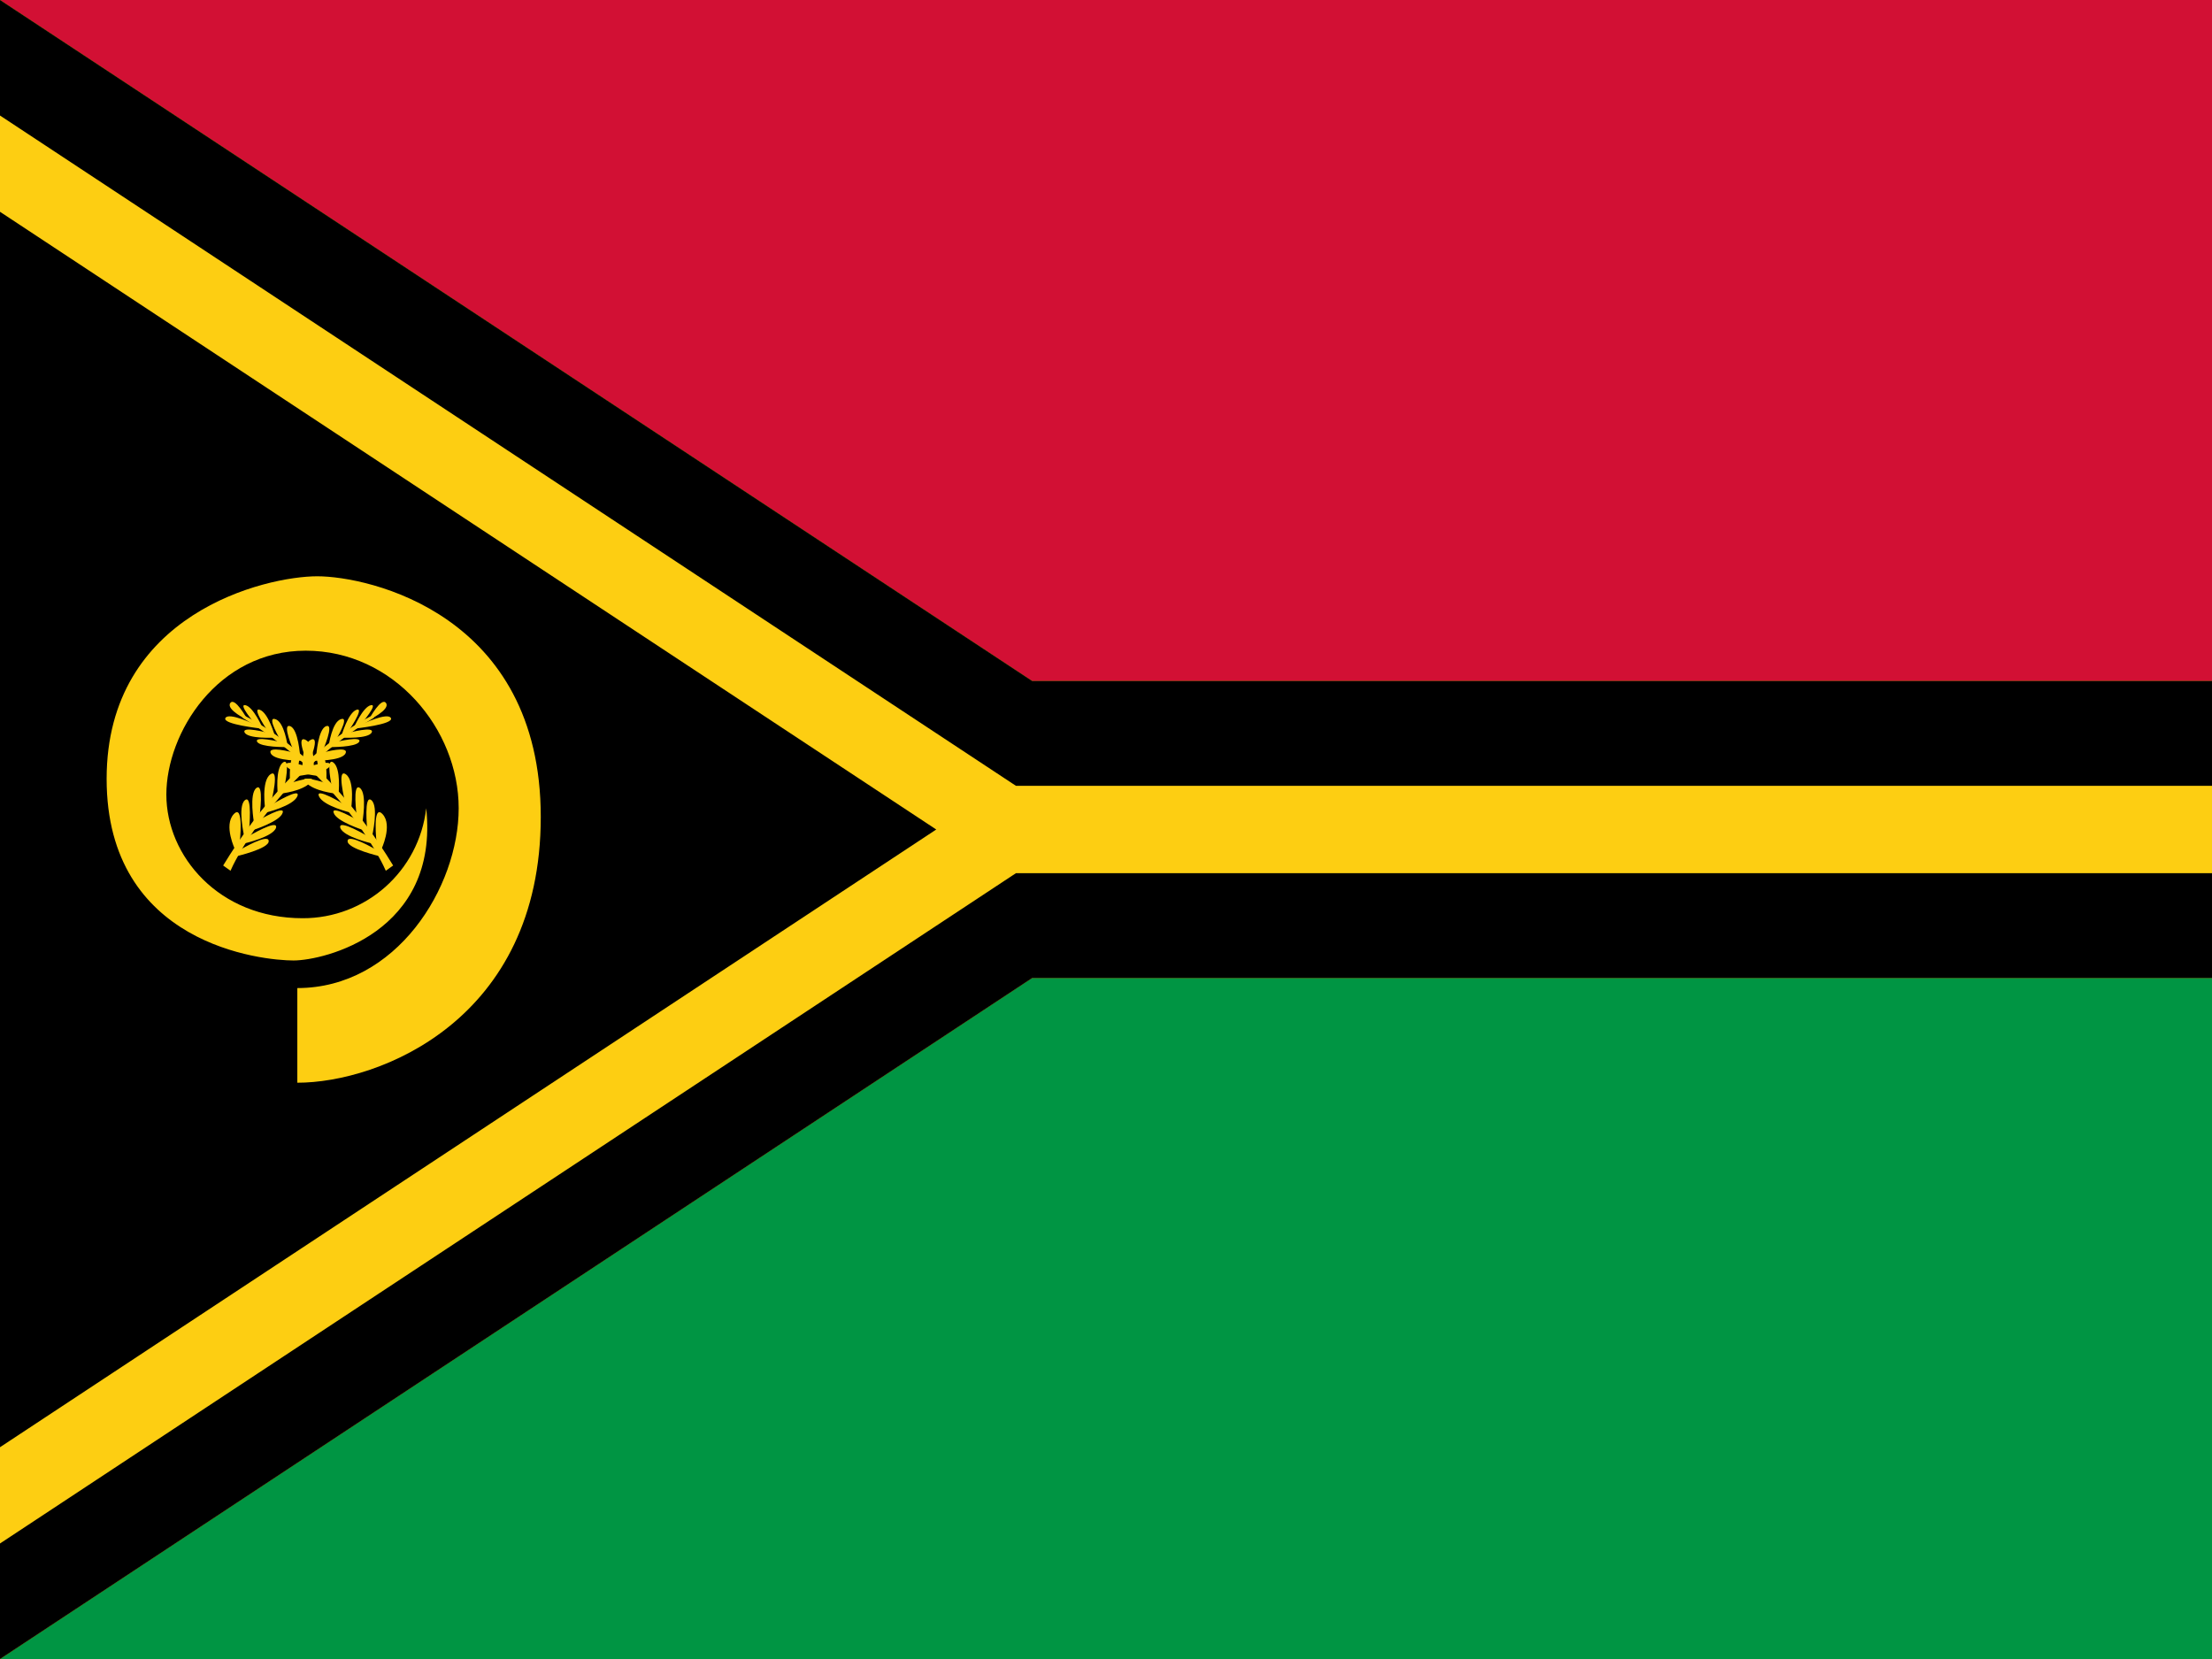
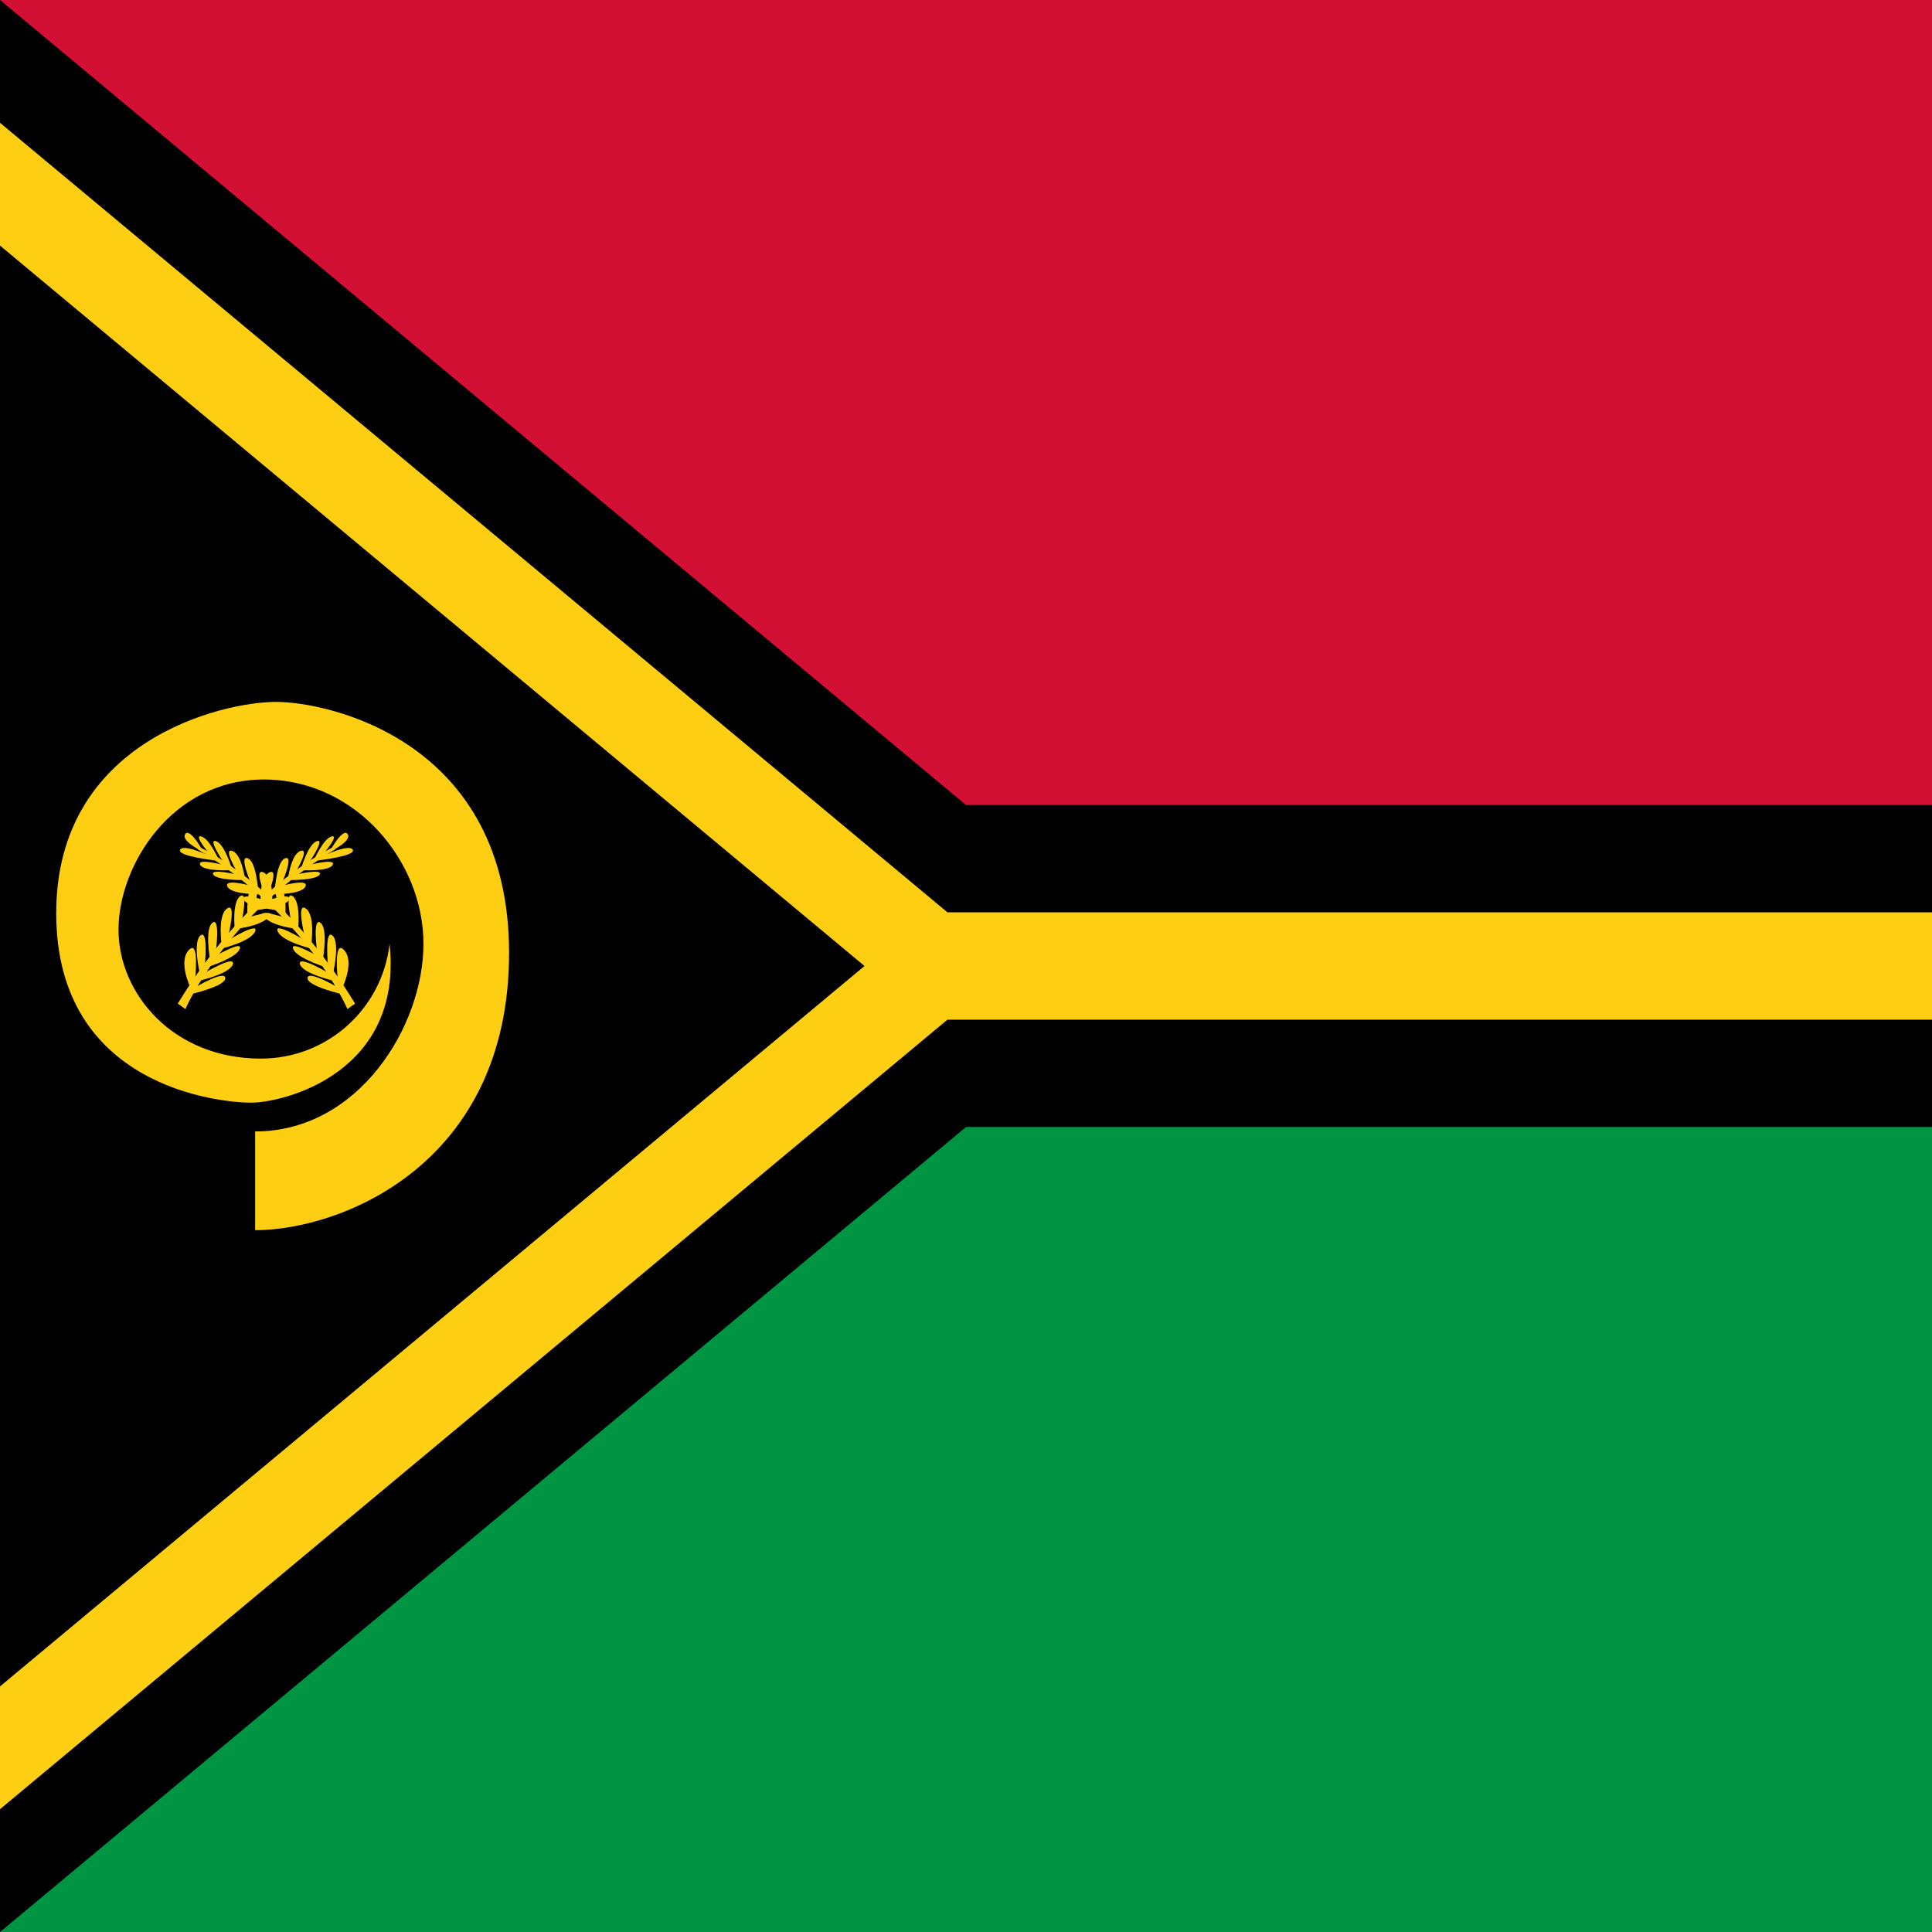
- <svg xmlns="http://www.w3.org/2000/svg" xmlns:xlink="http://www.w3.org/1999/xlink" id="flag-icons-vu" viewBox="0 0 640 480">
-   <defs>
-     <clipPath id="vu-a">
-       <path d="M0 0v475l420-195h480v-85H420Z" />
-     </clipPath>
-   </defs>
-   <path fill="#009543" d="M0 0h640v480H0z" />
-   <path fill="#d21034" d="M0 0h640v240H0z" />
-   <g clip-path="url(#vu-a)" transform="scale(.71111 1.01053)">
-     <path stroke="#fdce12" stroke-width="110" d="m0 0 420 195h480v85H420L0 475" />
-     <path fill="none" stroke="#000" stroke-width="60" d="m0 0 420 195h480m0 85H420L0 475" />
-   </g>
-   <g fill="#fdce12" transform="translate(-22)scale(1.01053)">
+ <svg xmlns="http://www.w3.org/2000/svg" xmlns:xlink="http://www.w3.org/1999/xlink" id="flag-icons-vu" viewBox="0 0 512 512">
+   <path fill="#000" d="M0 0h512v512H0z" />
+   <path fill="#d21034" d="M0 0h512v213.333H256z" />
+   <path fill="#009543" d="M0 512h512V298.667H256z" />
+   <path fill="#fdce12" d="M0 32.539 251.086 241.778H512v28.444H251.086L0 479.461V446.921L229.106 256 0 65.079z" />
+   <g fill="#fdce12" transform="translate(-35.6 26.7)scale(.96552)">
    <path d="M106.9 283v27c23.5 0 69.7-18 69.7-76.1s-49.3-68.9-64-68.9-60.3 10.6-60.3 58c0 47.6 44.7 52 53.5 52s41.8-8 38-43.6a35.5 35.5 0 0 1-35.4 31.5c-24 0-39-17.8-39-35.4s14.6-41.2 39.9-41.2 43.8 22.5 43.8 45.1-17.8 51.5-46.2 51.5z" />
    <g id="vu-b">
      <path stroke="#fdce12" stroke-width=".8" d="m86.2 247.7 1.4 1s11.2-25.5 41.1-43.6c-3.8 2-23.8 12-42.5 42.6z" />
      <path d="M89.1 243.3s-3.4-7-.4-10.2 1.7 8.3 1.7 8.3l1.3-1.9s-2-8.6.2-10.4 1.2 8.3 1.2 8.3l1.4-1.8s-1.5-8.4.7-10 .9 8 .9 8l1.6-2s-1.2-8 1.5-9.9.3 7.6.3 7.6l1.8-2s-.8-7.3 1.5-9c2.3-1.6.4 7 .4 7l1.6-1.8s-.5-6.8 1.7-8.4.2 6.5.2 6.5l1.7-1.6s-.4-6.9 2.4-8.2-.5 6.4-.5 6.4l2-1.6s.5-8 2.9-8.7c2.4-.8-1 7-1 7l1.7-1.4s.9-6.8 3.5-7.6c2.7-.9-1.6 6.2-1.6 6.2l1.7-1.3s1.9-6.8 4.4-7.6c2.4-.7-2.6 6.5-2.6 6.5l1.7-1.2s2.7-6.2 5-6.6c2.1-.4-2.6 5.1-2.6 5.1l2.1-1.2s3.5-6.4 4.8-4.5-5 4.9-5 4.9l-2 1.2s7.5-3.6 8.4-1.8-10.3 3-10.3 3l-1.8 1.2s7.5-2 6.6-.1-8.4 1.5-8.4 1.5l-1.7 1.2s7.5-1.8 6.5 0c-1 1.6-8.3 1.5-8.3 1.5l-1.8 1.5s7.3-2 6.2.3-9.4 2.1-9.4 2.1l-2 2s7.7-2.7 7-.6c-.6 2-9.4 3-9.4 3l-2 2s8.3-2.7 5.8-.2c-2.4 2.6-8.5 3.2-8.5 3.2l-2.3 3s8.2-5 7-2.2-9.2 4.7-9.2 4.7l-1.6 2s7.4-4.3 6.6-2c-.7 2.5-8.6 5-8.6 5l-1.3 1.8s8.7-5.2 8-2.5c-.8 2.6-9.1 4.5-9.1 4.5l-1 1.7s8-4.7 8-2.4c.2 2.2-9.4 4.4-9.4 4.4z" />
    </g>
    <use xlink:href="#vu-b" width="100%" height="100%" transform="matrix(-1 0 0 1 220 0)" />
  </g>
</svg>
